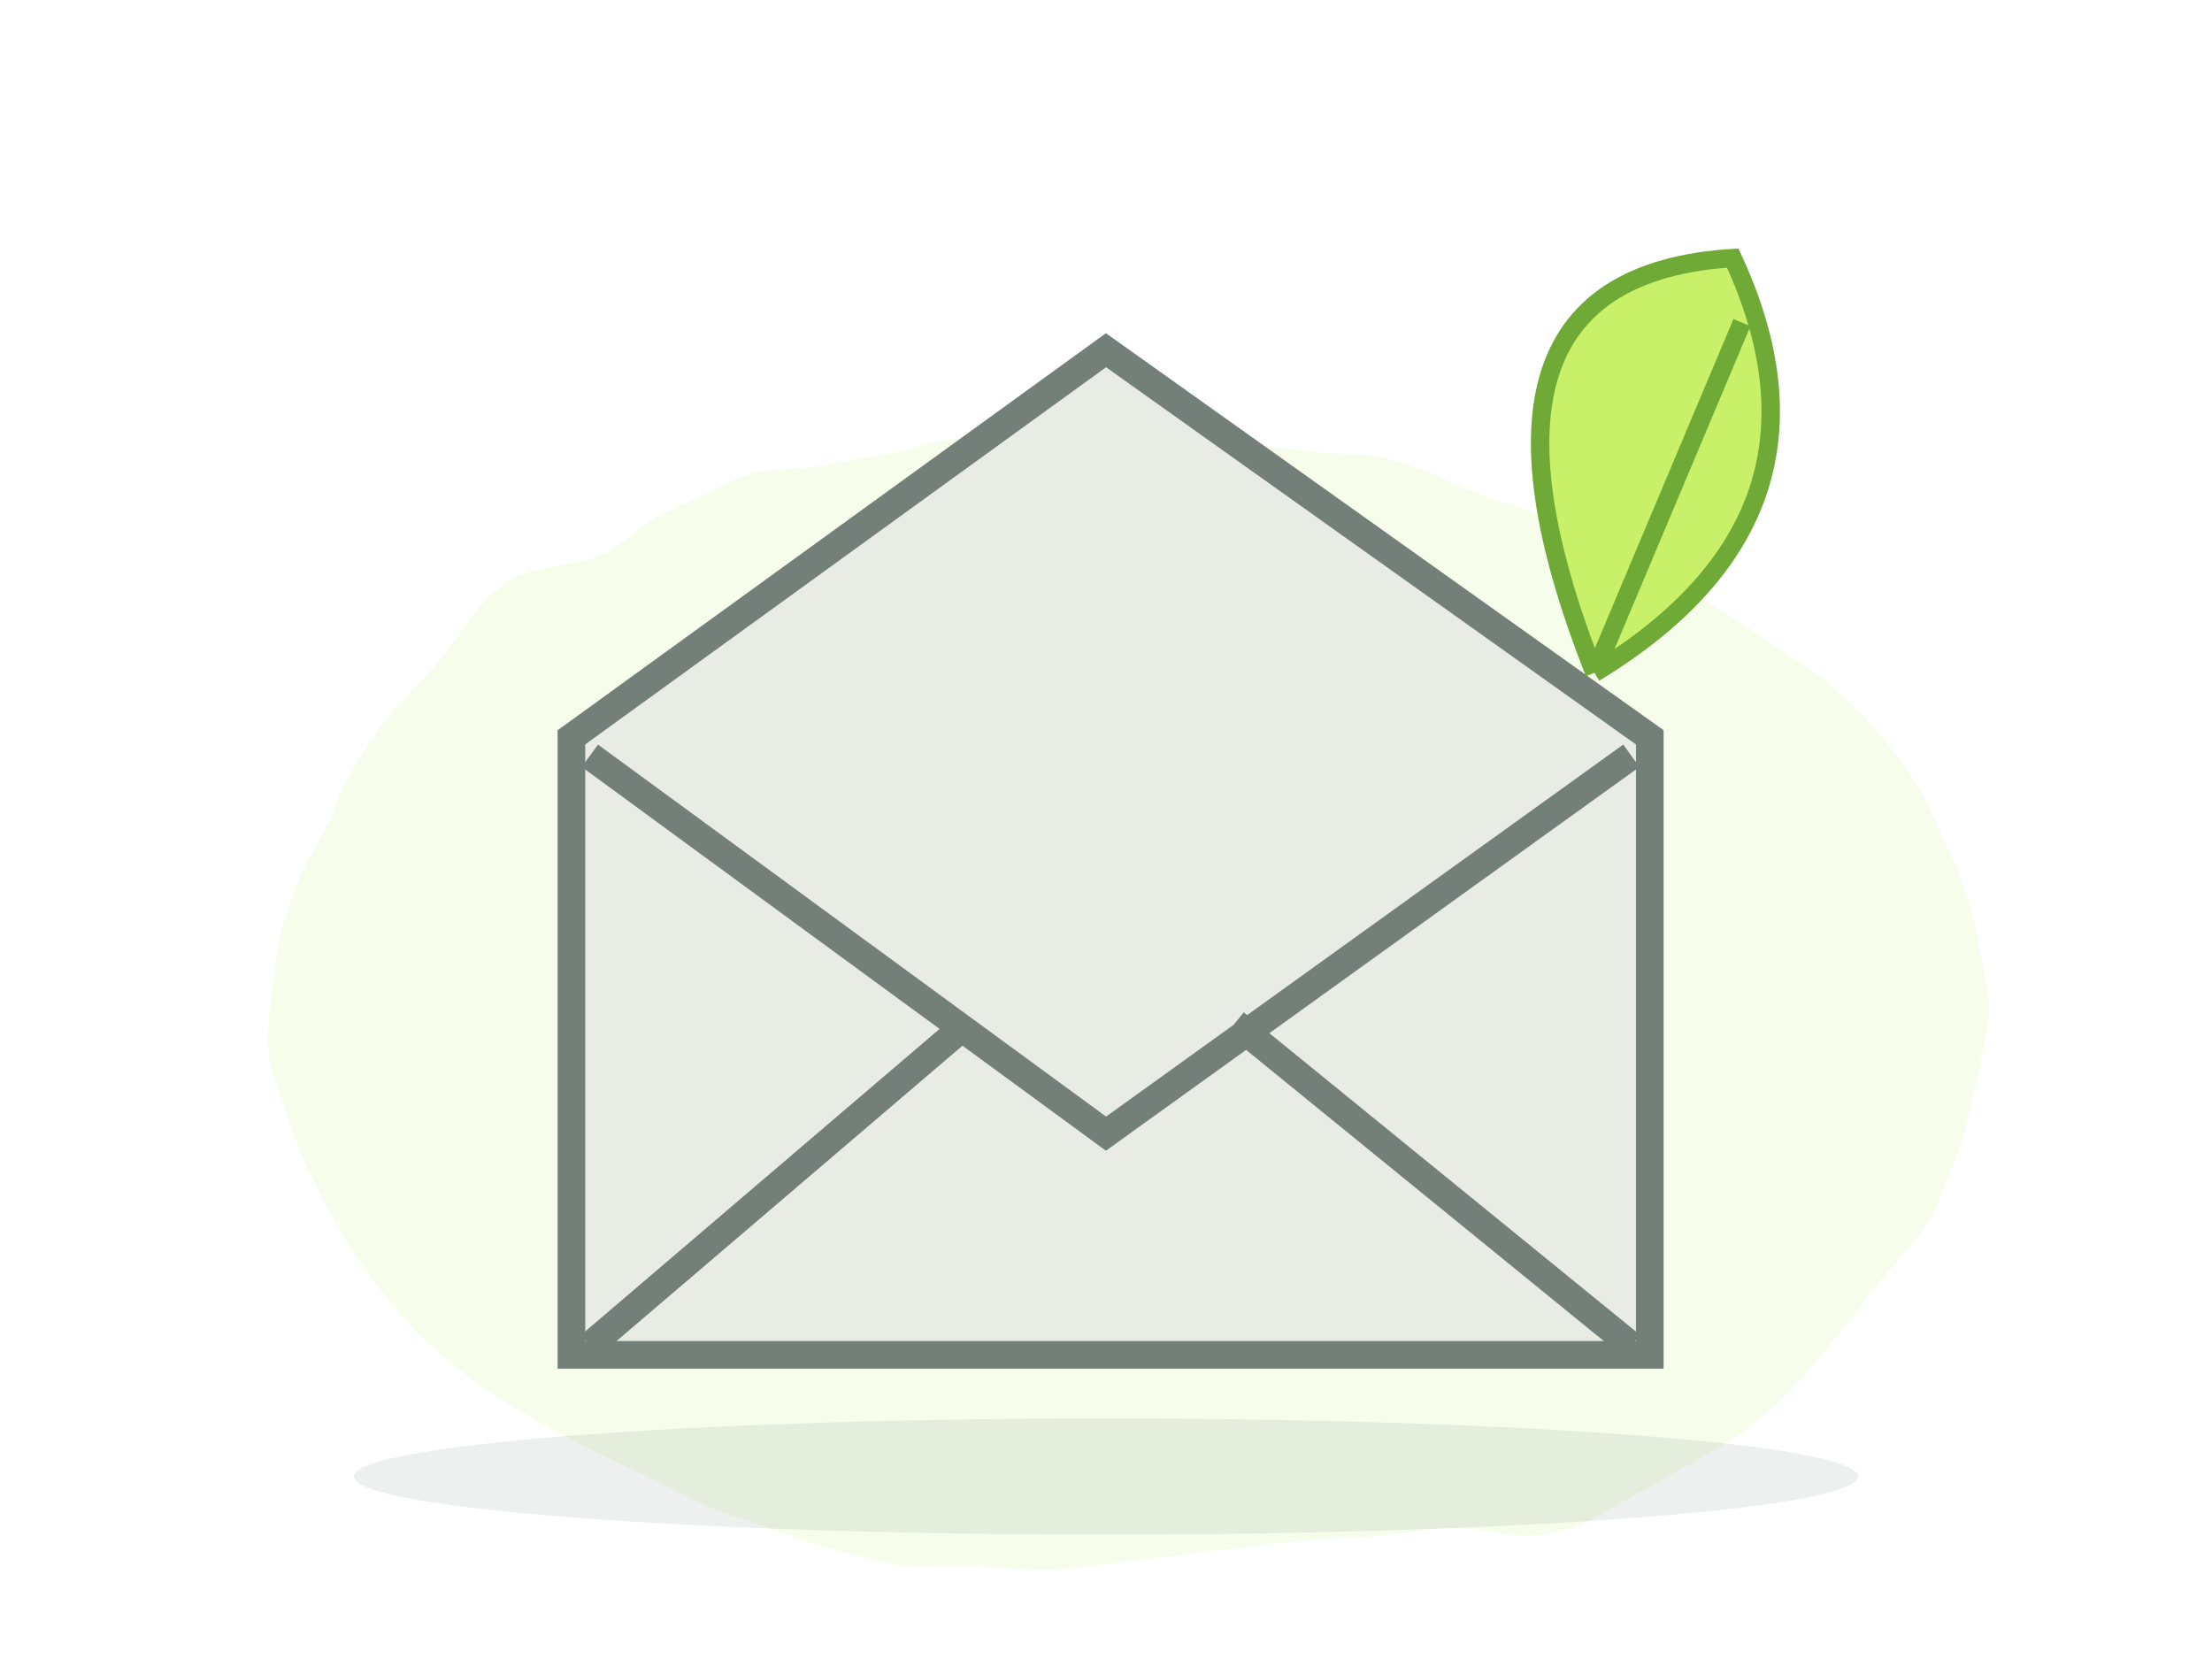
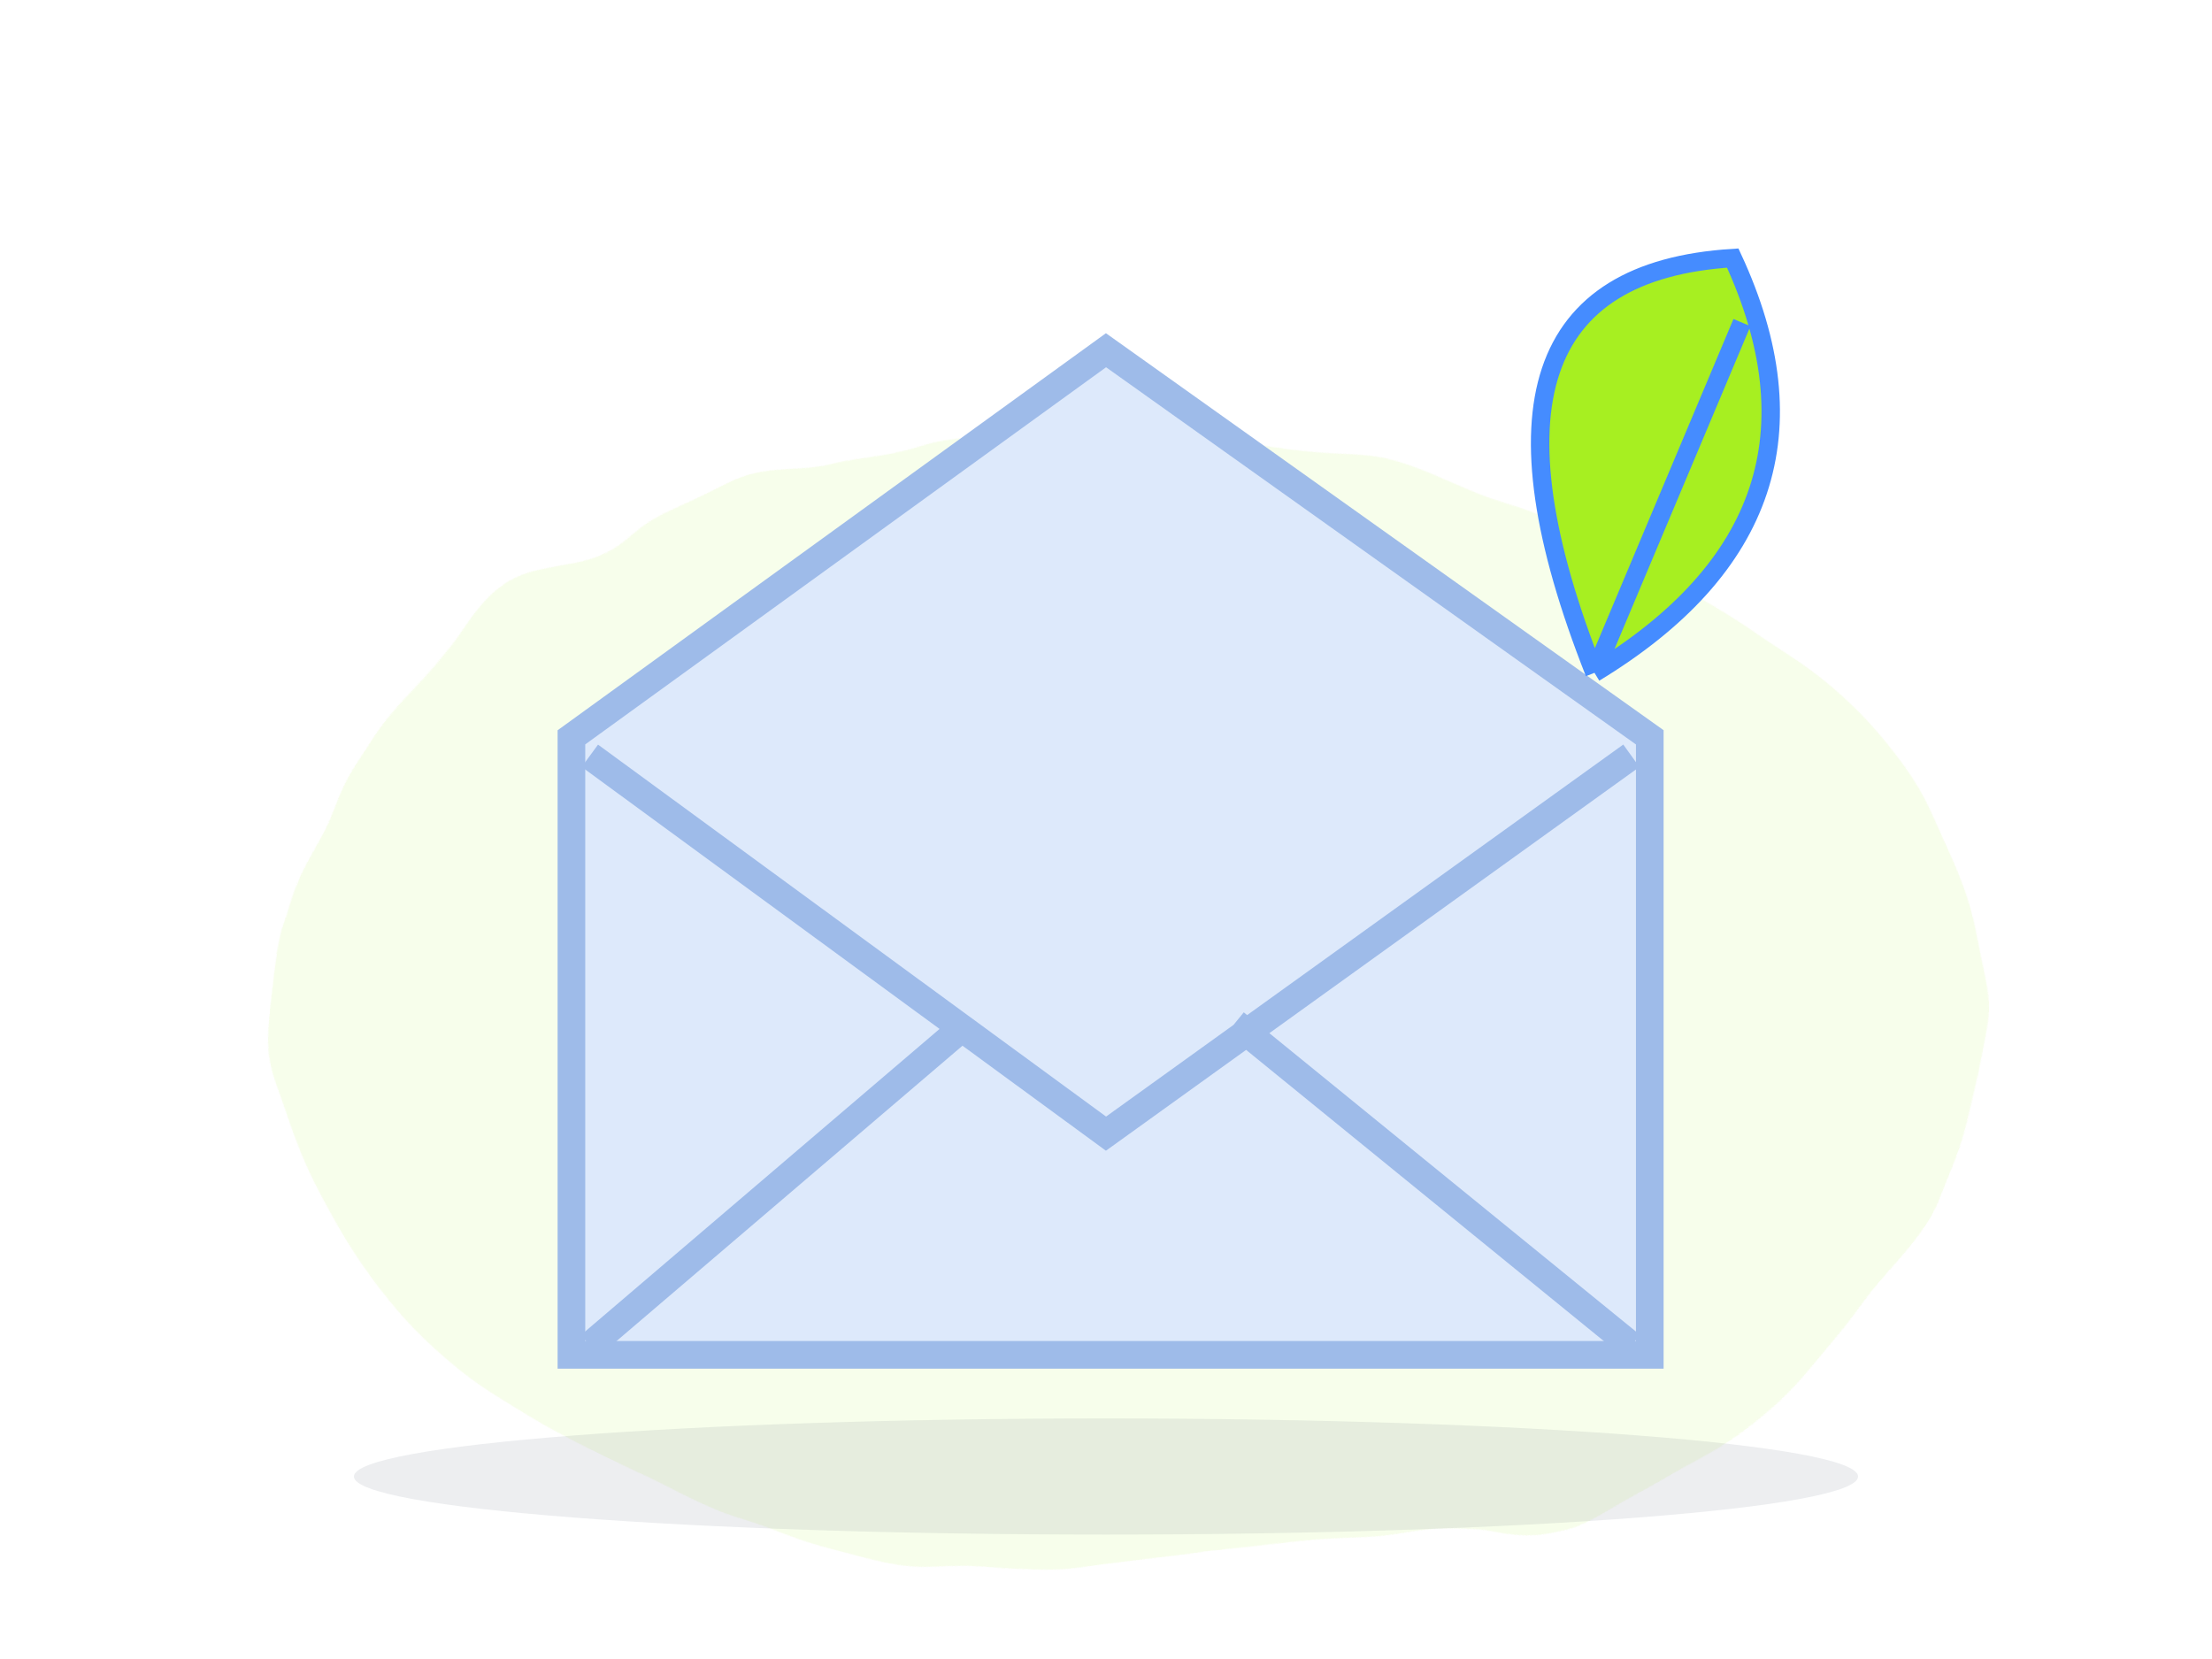
<svg xmlns="http://www.w3.org/2000/svg" width="240" height="180" viewBox="0 0 240 180" aria-hidden="true">
  <defs>
    <filter id="wash">
      <feTurbulence type="fractalNoise" baseFrequency=".025" numOctaves="3" seed="12" />
      <feDisplacementMap in="SourceGraphic" scale="9" />
    </filter>
  </defs>
-   <ellipse cx="122.4" cy="109.8" rx="93.6" ry="61.2" fill="#F2FCE2" opacity=".7" filter="url(#wash)" />
-   <ellipse cx="120.0" cy="160.2" rx="81.6" ry="6.3" fill="#173C2C" opacity=".08" />
-   <path d="M62 80l58-42 59 42v67H62z" fill="#E9ECE5" stroke="#738079" stroke-width="3" />
-   <path d="M64 82l56 41 57-41M64 146l41-35m72 35-43-35" fill="none" stroke="#738079" stroke-width="3" />
-   <path d="M173 73q-17-43 15-45 13 28-15 45m0 0 16-38" fill="#C8F169" stroke="#6FA936" stroke-width="2" />
+   <ellipse cx="122.4" cy="109.8" rx="93.6" ry="61.2" fill="#F4FDE3" opacity=".7" filter="url(#wash)" />
+   <ellipse cx="120.0" cy="160.2" rx="81.6" ry="6.3" fill="#162542" opacity=".08" />
+   <path d="M62 80l58-42 59 42v67H62z" fill="#DDE9FB" stroke="#9EBBE9" stroke-width="3" />
+   <path d="M64 82l56 41 57-41M64 146l41-35m72 35-43-35" fill="none" stroke="#9EBBE9" stroke-width="3" />
+   <path d="M173 73q-17-43 15-45 13 28-15 45m0 0 16-38" fill="#A7EF21" stroke="#458CFF" stroke-width="2" />
</svg>
